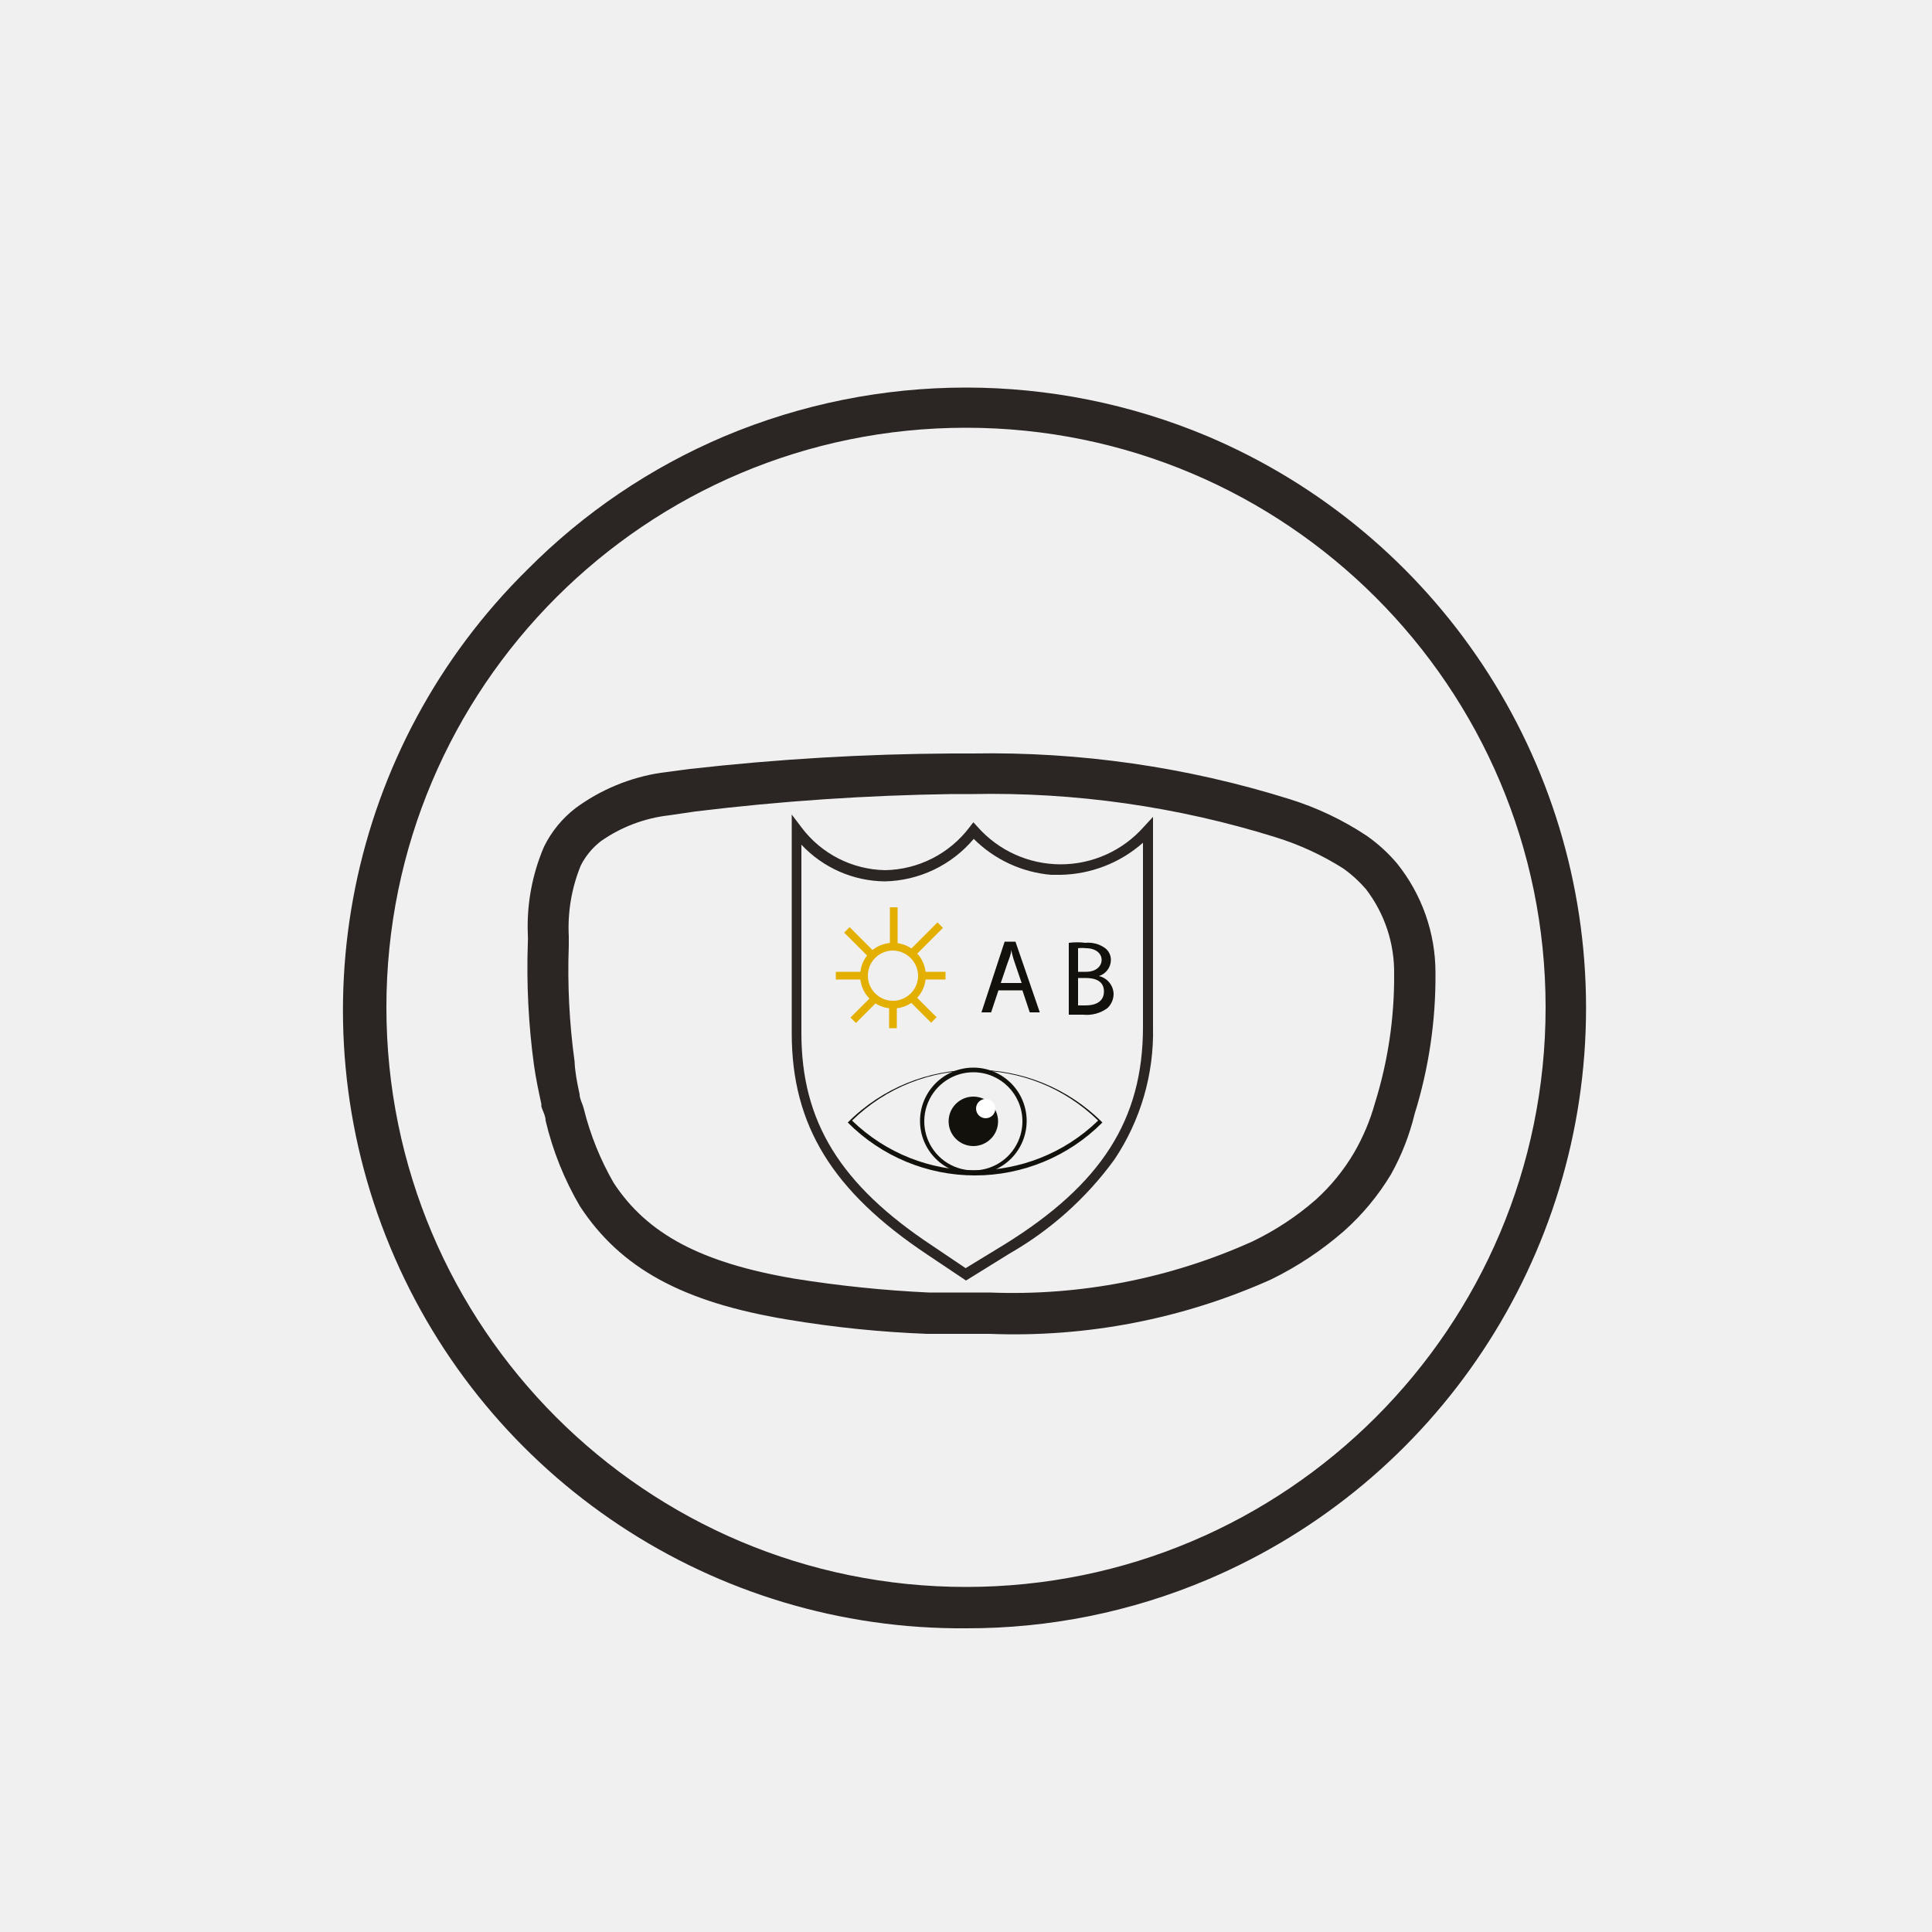
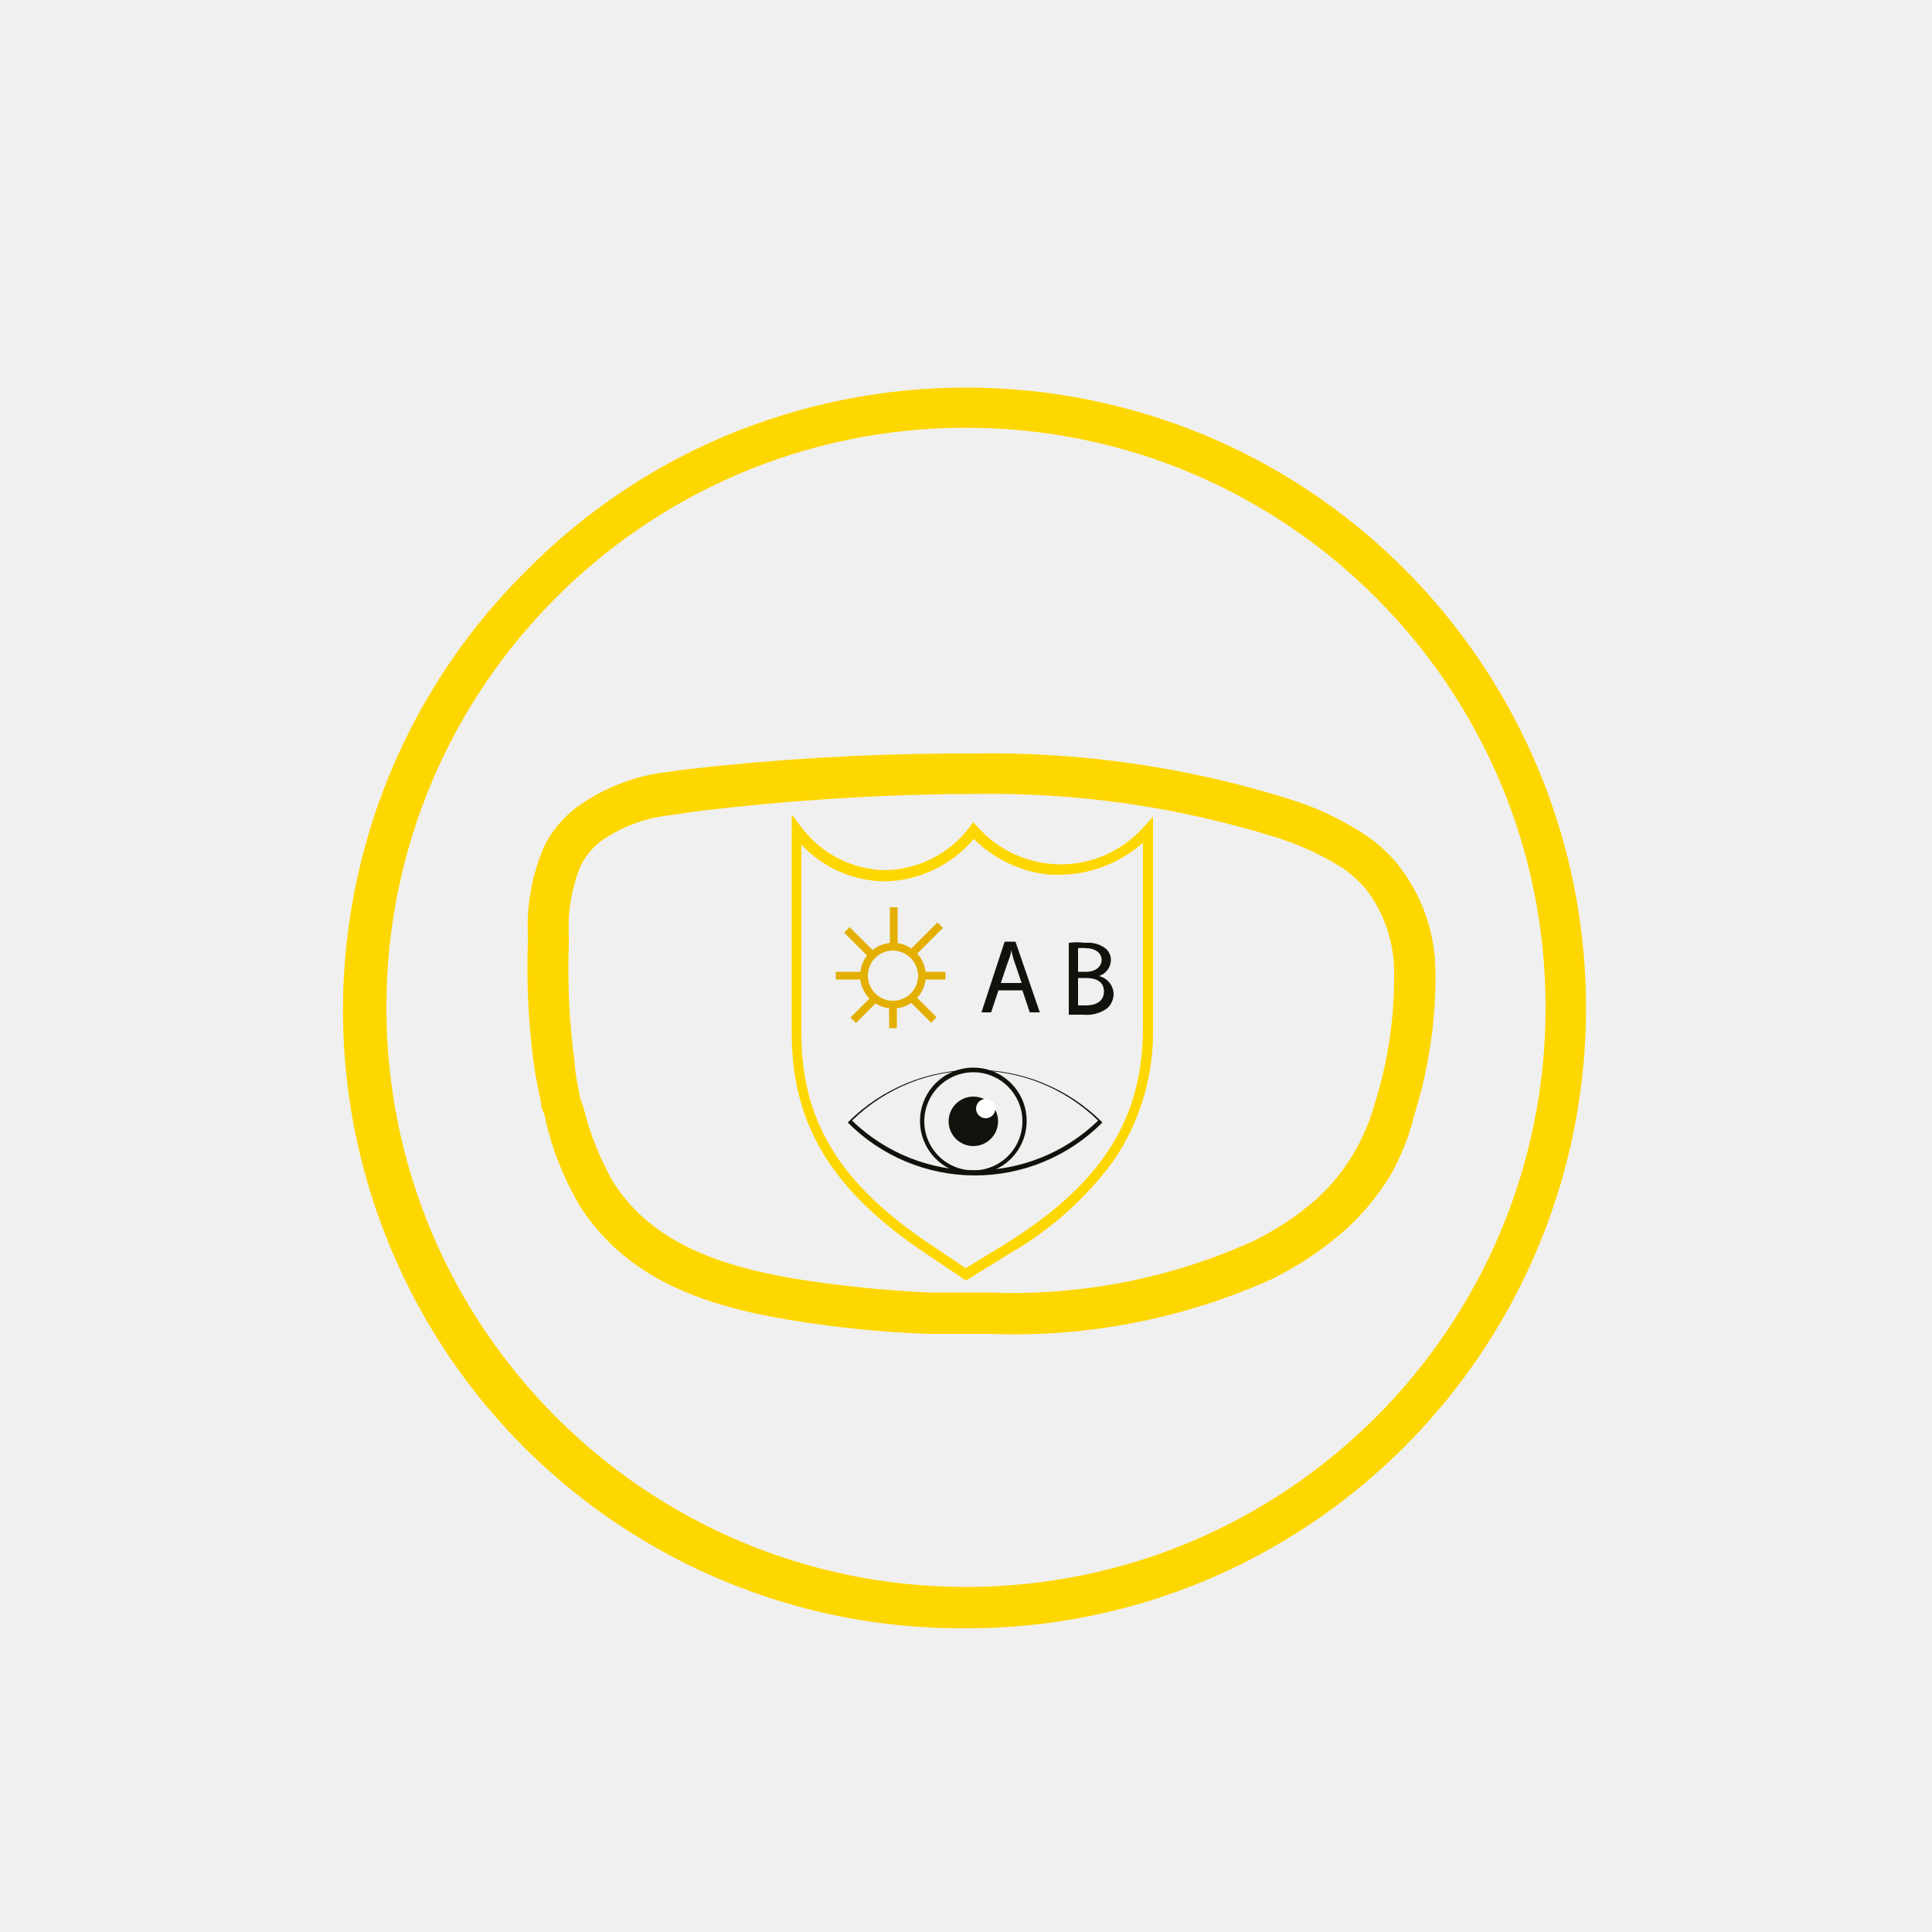
<svg xmlns="http://www.w3.org/2000/svg" id="Layer_1" data-name="Layer 1" viewBox="0 0 50 50">
  <defs>
-     <style>.cls-1{fill:#2b2523;}.cls-2{fill:#e3af00;}.cls-3{fill:#13110c;}.cls-4{fill:#fff;}</style>
+     <style>.cls-1{fill:#FFD700;}.cls-2{fill:#e3af00;}.cls-3{fill:#13110c;}.cls-4{fill:#fff;}</style>
  </defs>
  <path class="cls-1" d="M25,42.14a16,16,0,0,1-11.35-27.4,15.92,15.92,0,0,1,5.1-3.45,16.13,16.13,0,0,1,12.5,0,16.07,16.07,0,0,1,0,29.59A15.9,15.9,0,0,1,25,42.14Zm0-31.07a15,15,0,1,0,15,15A15,15,0,0,0,25,11.07Z" />
  <path class="cls-1" d="M25.61,34.52h0c-.51,0-1,0-1.62,0a28.32,28.32,0,0,1-3.61-.37c-2.72-.45-4.32-1.33-5.37-2.93A8,8,0,0,1,14.12,29c0-.13-.08-.25-.11-.37l0-.06c-.07-.32-.14-.65-.19-1a18.66,18.66,0,0,1-.16-3.16,1.69,1.69,0,0,0,0-.23,5.23,5.23,0,0,1,.42-2.27,2.85,2.85,0,0,1,.82-1A5,5,0,0,1,17.1,20l.76-.1a63.36,63.36,0,0,1,6.78-.4h.53a25.92,25.92,0,0,1,8.2,1.18h0a7.76,7.76,0,0,1,2,.95,4.1,4.1,0,0,1,.78.71,4.51,4.51,0,0,1,1,2.83,12,12,0,0,1-.54,3.66A6.2,6.2,0,0,1,36,30.39a6.33,6.33,0,0,1-1.23,1.48,8.68,8.68,0,0,1-1.87,1.24A16.25,16.25,0,0,1,25.61,34.52ZM15,28.32c0,.12.08.25.11.38a7.42,7.42,0,0,0,.77,1.91c.87,1.33,2.27,2.07,4.67,2.48a31.17,31.17,0,0,0,3.48.36c.57,0,1.09,0,1.58,0h0a15.09,15.09,0,0,0,6.8-1.32,7.29,7.29,0,0,0,1.64-1.08,5.19,5.19,0,0,0,1-1.23,5.45,5.45,0,0,0,.53-1.26,10.93,10.93,0,0,0,.5-3.34,3.53,3.53,0,0,0-.73-2.21,3.3,3.3,0,0,0-.58-.53,7.33,7.33,0,0,0-1.75-.81h0a24.71,24.71,0,0,0-7.86-1.12h-.52A62.26,62.26,0,0,0,18,21l-.68.1a3.83,3.83,0,0,0-1.77.67,1.85,1.85,0,0,0-.52.63,4.25,4.25,0,0,0-.31,1.83c0,.08,0,.16,0,.24a17.36,17.36,0,0,0,.15,3C14.88,27.73,14.93,28,15,28.32Z" />
  <path class="cls-1" d="M25,33.14l-1-.67c-2.46-1.64-3.51-3.35-3.51-5.73V21.08l.25.33a2.77,2.77,0,0,0,2.17,1.11h0a2.8,2.8,0,0,0,2.18-1.11l.1-.13.11.12a2.87,2.87,0,0,0,4.3,0l.24-.26v5.44a5.92,5.92,0,0,1-1,3.43,8.71,8.71,0,0,1-2.71,2.43ZM20.74,21.86v4.88c0,2.28,1,3.92,3.39,5.5l.86.58,1-.61c2.52-1.56,3.59-3.24,3.59-5.63V21.81a3.31,3.31,0,0,1-2.13.83H27.2a3.22,3.22,0,0,1-2-.93,3.09,3.09,0,0,1-2.3,1.1h0A3,3,0,0,1,20.74,21.86Z" />
  <path class="cls-2" d="M23.11,26.1a.85.85,0,1,1,.85-.85A.85.85,0,0,1,23.11,26.1Zm0-1.5a.65.65,0,1,0,.65.65A.66.66,0,0,0,23.11,24.6Z" />
  <rect class="cls-2" x="23.03" y="23.48" width="0.2" height="1.02" />
  <rect class="cls-2" x="23.01" y="26" width="0.2" height="0.61" />
  <rect class="cls-2" x="23.47" y="24.2" width="1.01" height="0.2" transform="translate(-10.16 24.07) rotate(-45)" />
  <rect class="cls-2" x="21.96" y="26.01" width="0.83" height="0.2" transform="translate(-11.91 23.47) rotate(-45)" />
  <rect class="cls-2" x="21.63" y="25.15" width="0.73" height="0.2" />
  <rect class="cls-2" x="23.86" y="25.15" width="0.61" height="0.2" />
  <rect class="cls-2" x="22.14" y="23.93" width="0.2" height="0.92" transform="translate(-10.73 22.87) rotate(-45)" />
  <rect class="cls-2" x="23.78" y="25.7" width="0.2" height="0.82" transform="translate(-11.47 24.53) rotate(-45)" />
  <path class="cls-3" d="M25.84,25.63l-.19.57H25.4L26,24.37h.28l.63,1.83h-.26l-.19-.57Zm.6-.19-.18-.53a2.34,2.34,0,0,1-.09-.33h0c0,.11-.05.22-.09.33l-.18.53Z" />
  <path class="cls-3" d="M27.66,24.4a1.74,1.74,0,0,1,.43,0,.75.75,0,0,1,.5.13.38.38,0,0,1,.16.32.44.44,0,0,1-.31.41h0a.49.49,0,0,1,.38.46.51.51,0,0,1-.16.37.9.9,0,0,1-.63.17l-.37,0Zm.24.75h.21c.25,0,.4-.14.4-.31s-.16-.3-.4-.3a.84.84,0,0,0-.21,0Zm0,.87.2,0c.24,0,.47-.09.47-.36s-.22-.35-.48-.35H27.9Z" />
  <path class="cls-3" d="M25.23,30.42a4.64,4.64,0,0,1-3.29-1.37l0,0,0,0a4.66,4.66,0,0,1,6.59,0l0,0,0,0A4.65,4.65,0,0,1,25.23,30.42ZM22.05,29a4.58,4.58,0,0,0,6.37,0A4.56,4.56,0,0,0,22.05,29Z" />
  <path class="cls-3" d="M25.19,30.39A1.38,1.38,0,1,1,26.57,29,1.38,1.38,0,0,1,25.19,30.39Zm0-2.64A1.27,1.27,0,1,0,26.46,29,1.27,1.27,0,0,0,25.19,27.75Z" />
  <circle class="cls-3" cx="25.19" cy="29.02" r="0.64" />
  <circle class="cls-4" cx="25.51" cy="28.69" r="0.25" />
</svg>
